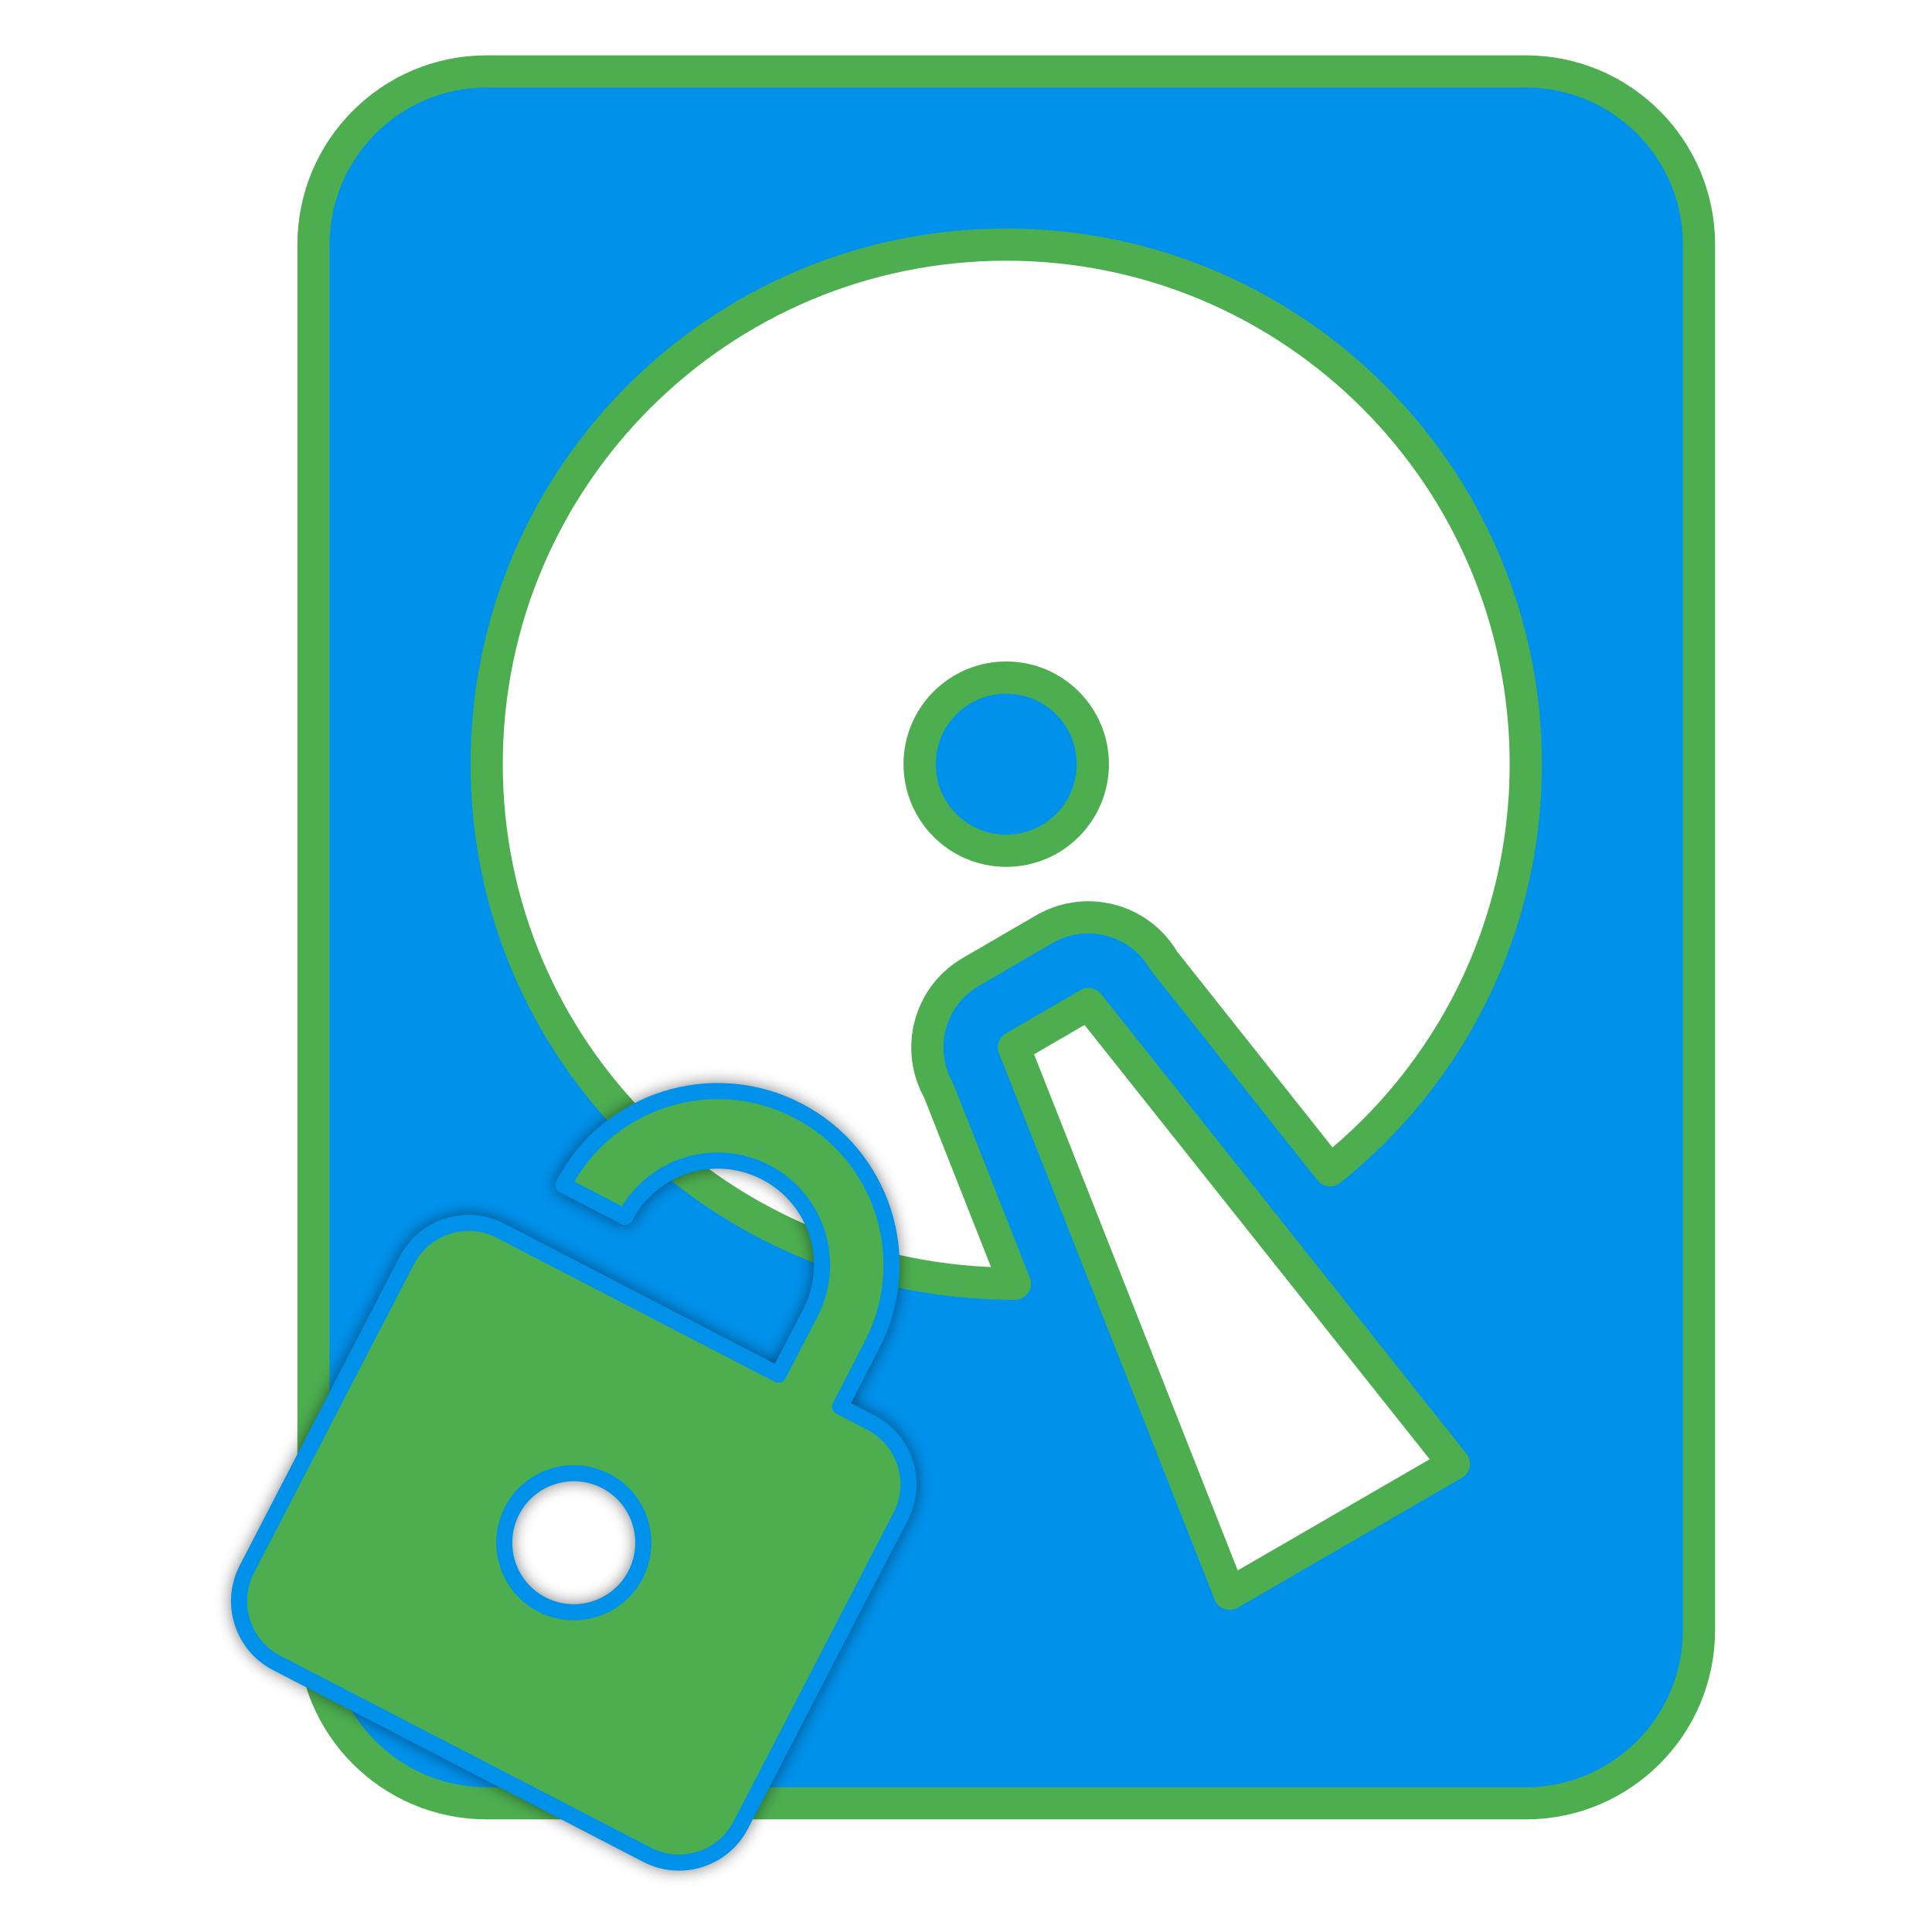
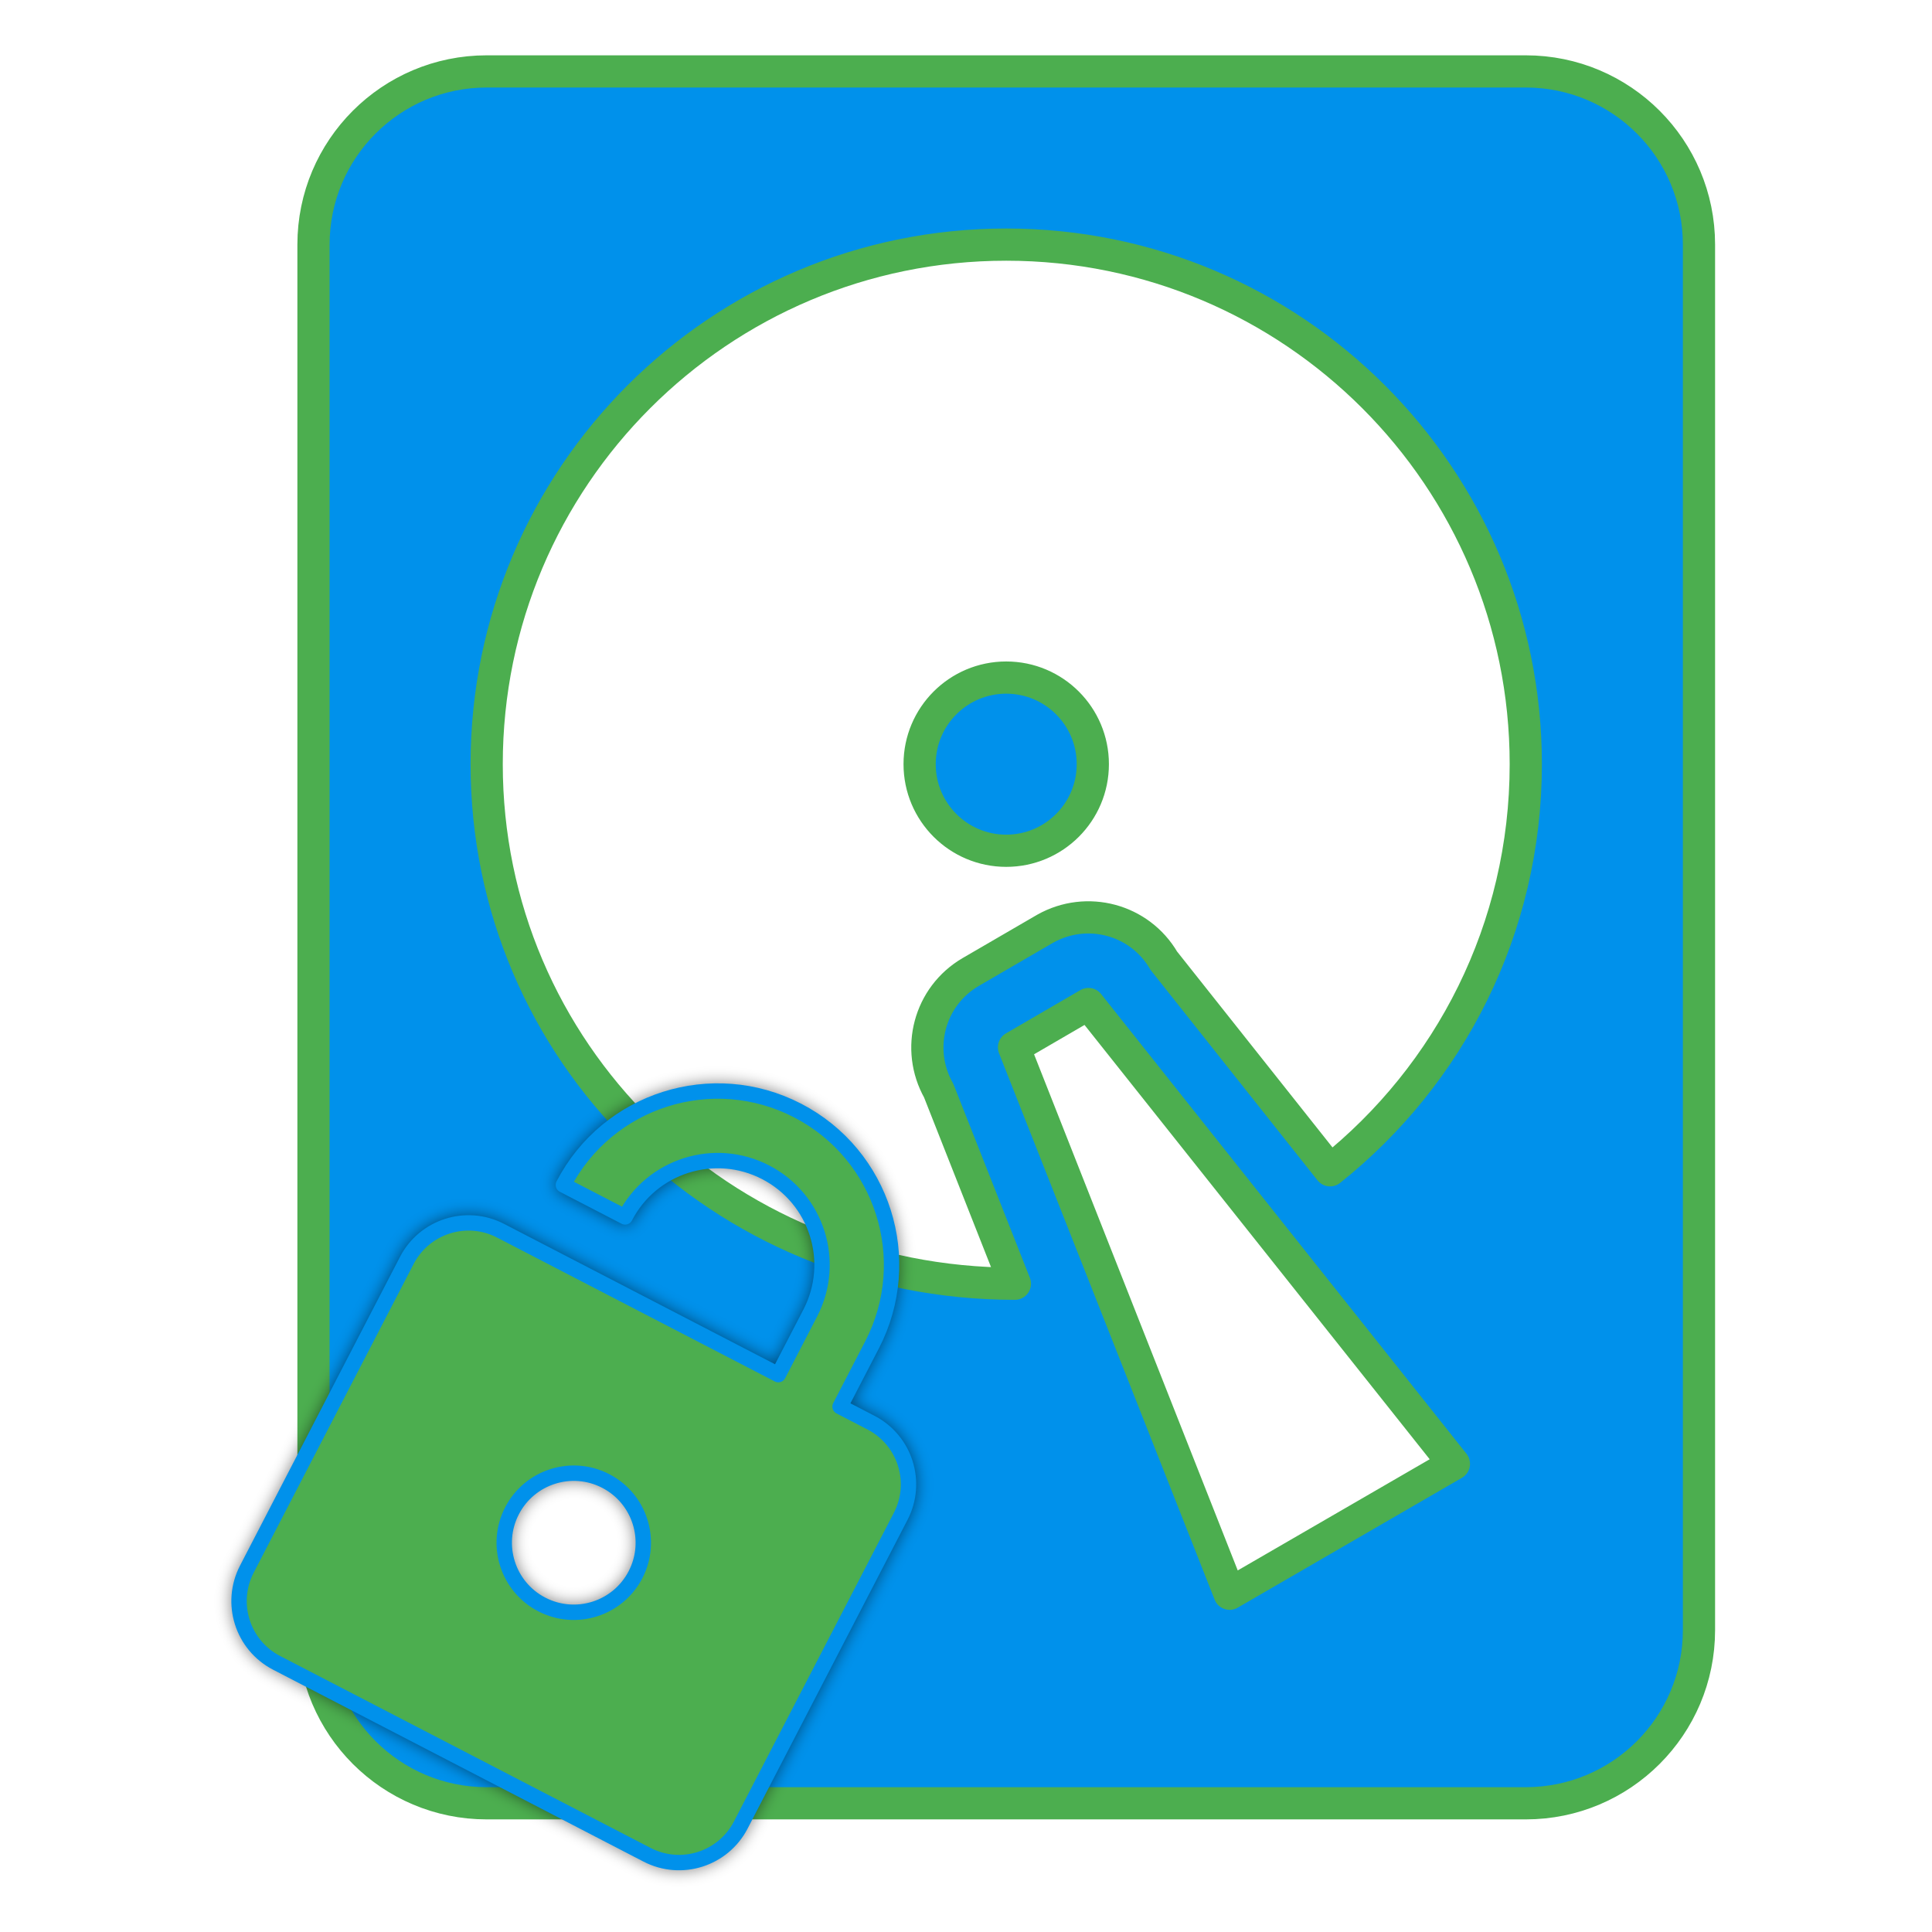
<svg xmlns="http://www.w3.org/2000/svg" version="1.1" viewBox="0 0 120 120">
  <defs>
-     <filter id="filter39" x="-.04" y="-.034" width="1.079" height="1.069" color-interpolation-filters="sRGB">
+     <filter id="filter39" x="-.039" y="-.034" width="1.078" height="1.068" color-interpolation-filters="sRGB">
      <feFlood flood-color="rgb(0,0,0)" flood-opacity=".498" in="SourceGraphic" result="flood" />
      <feGaussianBlur in="SourceGraphic" result="blur" stdDeviation="0.5" />
      <feOffset dx="0" dy="0" in="blur" result="offset" />
      <feComposite in="flood" in2="offset" operator="in" result="comp1" />
      <feComposite in="SourceGraphic" in2="comp1" result="comp2" />
    </filter>
  </defs>
  <g transform="matrix(.95617 0 0 .95617 5.1288 .85056)" stroke-linecap="round" stroke-linejoin="round">
    <path d="m26.25 3.75h67.5a11.25 11.25 0 0111.25 11.25v90a11.25 11.25 0 01-11.25 11.25h-67.5a11.25 11.25 0 01-11.25-11.25v-90a11.25 11.25 0 0111.25-11.25m33.75 11.25a33.75 33.75 0 00-33.75 33.75c0 18.619 15.131 33.75 34.312 33.75l-4.95-12.544c-1.519-2.7-.619-6.131 2.081-7.706l4.838-2.812c2.7-1.519 6.131-.619 7.706 2.081l10.8 13.612c7.763-6.188 12.712-15.694 12.712-26.381a33.75 33.75 0 00-33.75-33.75m0 28.125a5.625 5.625 0 015.625 5.625 5.625 5.625 0 01-5.625 5.625 5.625 5.625 0 01-5.625-5.625 5.625 5.625 0 015.625-5.625m-28.125 50.625a5.625 5.625 0 00-5.625 5.625 5.625 5.625 0 005.625 5.625 5.625 5.625 0 005.625-5.625 5.625 5.625 0 00-5.625-5.625m28.631-26.606 14.006 35.494 14.569-8.438-23.738-29.869z" fill="#0091eb" stroke="#4cae4f" stroke-width="2.092" />
-     <path d="m51.212 91.521a4.517 4.517 0 011.933 6.088l-10.389 20.052a4.517 4.517 0 01-6.088 1.933l-24.063-12.466c-2.226-1.153-3.075-3.882-1.933-6.088l10.389-20.052a4.517 4.517 0 016.088-1.933l18.047 9.35 2.078-4.011a6.775 6.775 0 00-2.899-9.132 6.775 6.775 0 00-9.132 2.899l-4.011-2.078a11.292 11.292 0 0115.22-4.832 11.292 11.292 0 014.832 15.22l-2.078 4.011 2.005 1.039m-21.381 11.814a4.517 4.517 0 006.088-1.933 4.517 4.517 0 00-1.933-6.088 4.517 4.517 0 00-6.088 1.933 4.517 4.517 0 001.933 6.088z" fill="#4cae4f" filter="url(#filter39)" stroke="#0091eb" stroke-width="1.046" style="paint-order:normal" />
+     <path d="m51.212 91.521a4.517 4.517 0 011.933 6.088l-10.389 20.052a4.517 4.517 0 01-6.088 1.933l-24.063-12.466c-2.226-1.153-3.075-3.882-1.933-6.088l10.389-20.052a4.517 4.517 0 016.088-1.933l18.047 9.35 2.078-4.011a6.775 6.775 0 00-2.899-9.132 6.775 6.775 0 00-9.132 2.899l-4.011-2.078a11.292 11.292 0 0115.22-4.832 11.292 11.292 0 014.832 15.22l-2.078 4.011 2.005 1.039m-21.381 11.814a4.517 4.517 0 006.088-1.933 4.517 4.517 0 00-1.933-6.088 4.517 4.517 0 00-6.088 1.933 4.517 4.517 0 001.933 6.088z" fill="#4cae4f" filter="url(#filter39)" stroke="#0091eb" stroke-width="1" style="paint-order:normal" />
  </g>
</svg>
